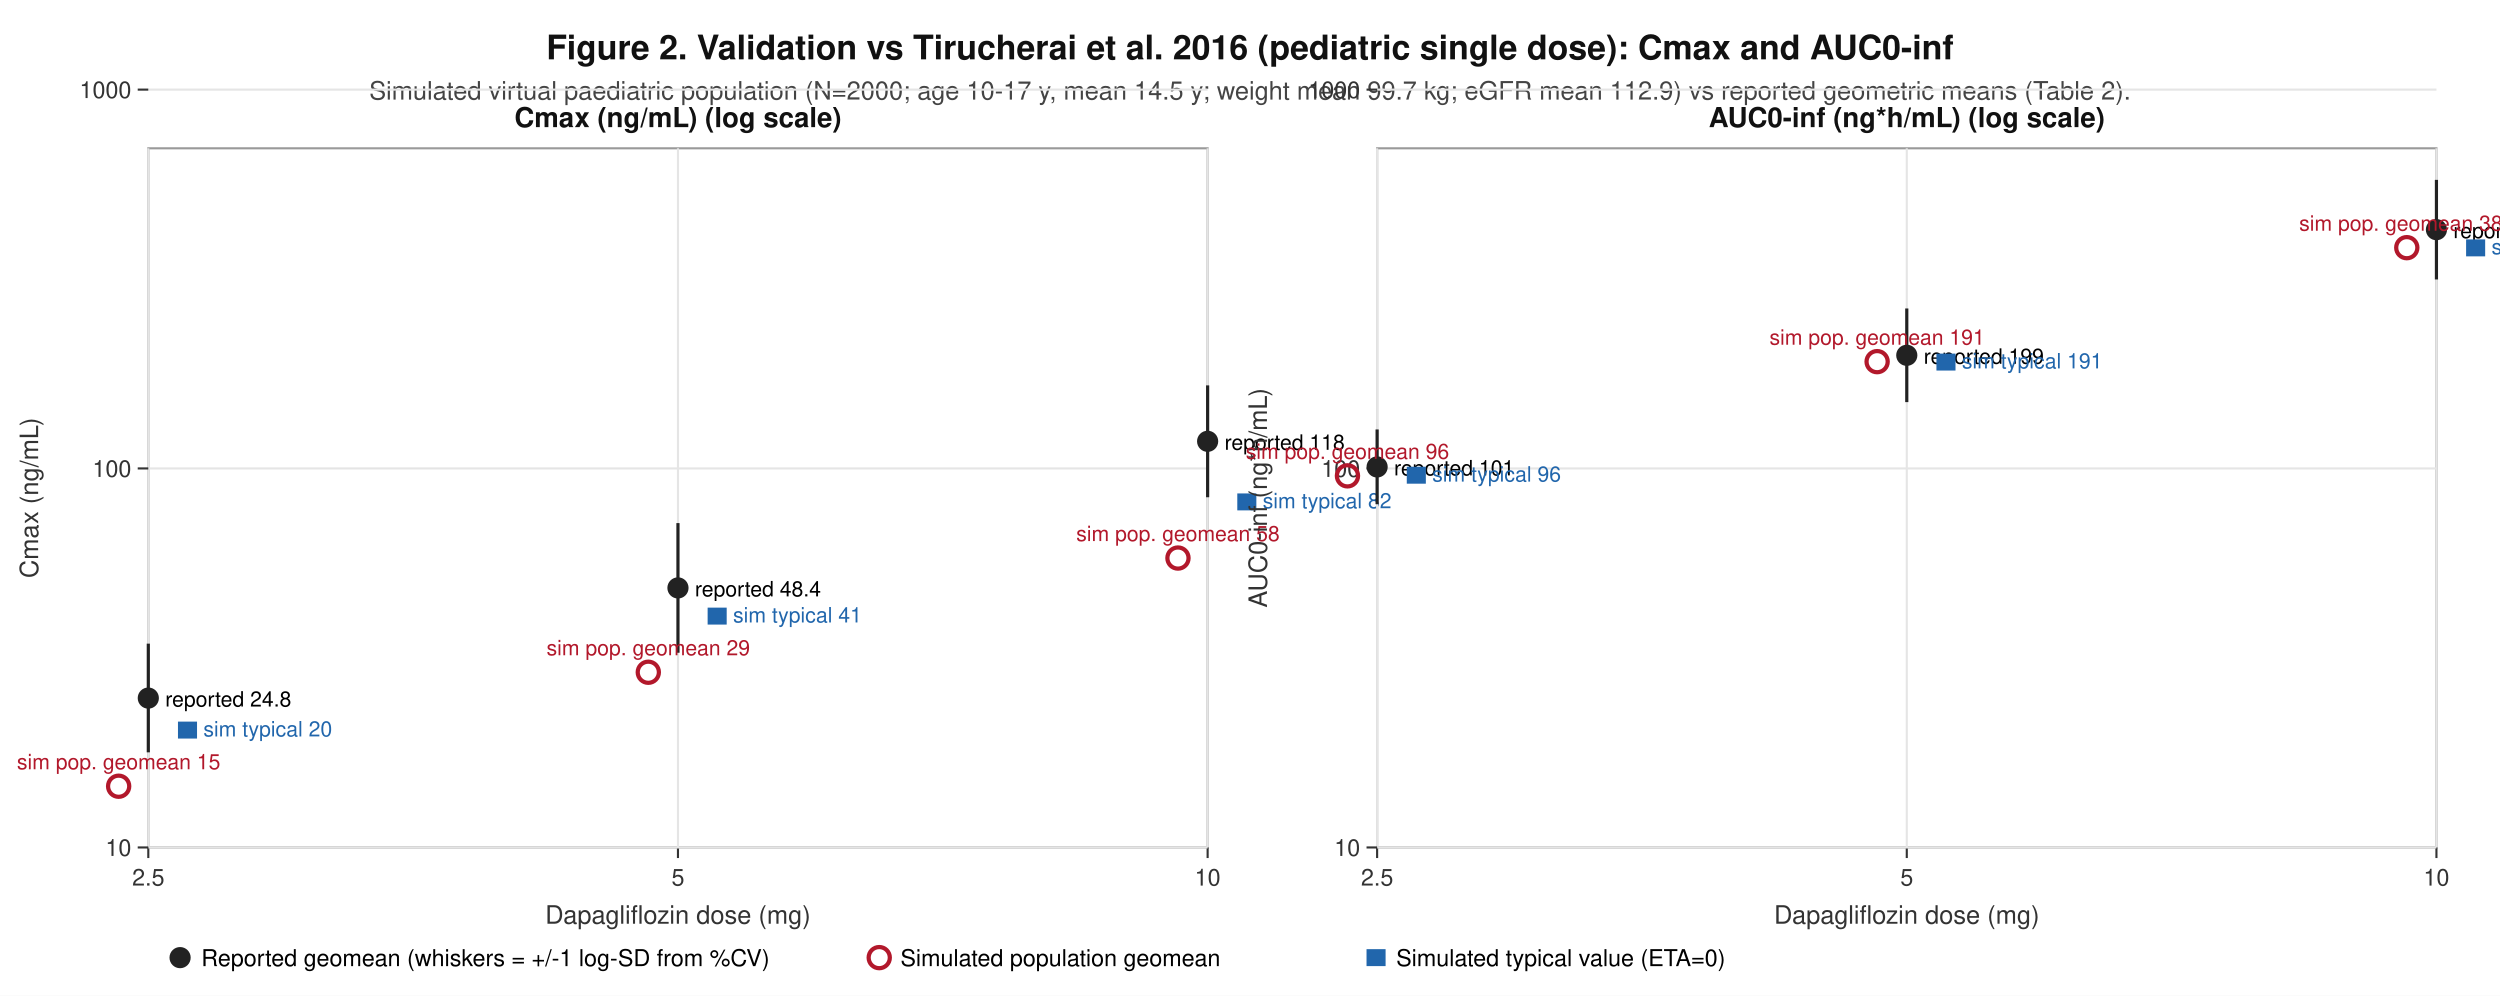
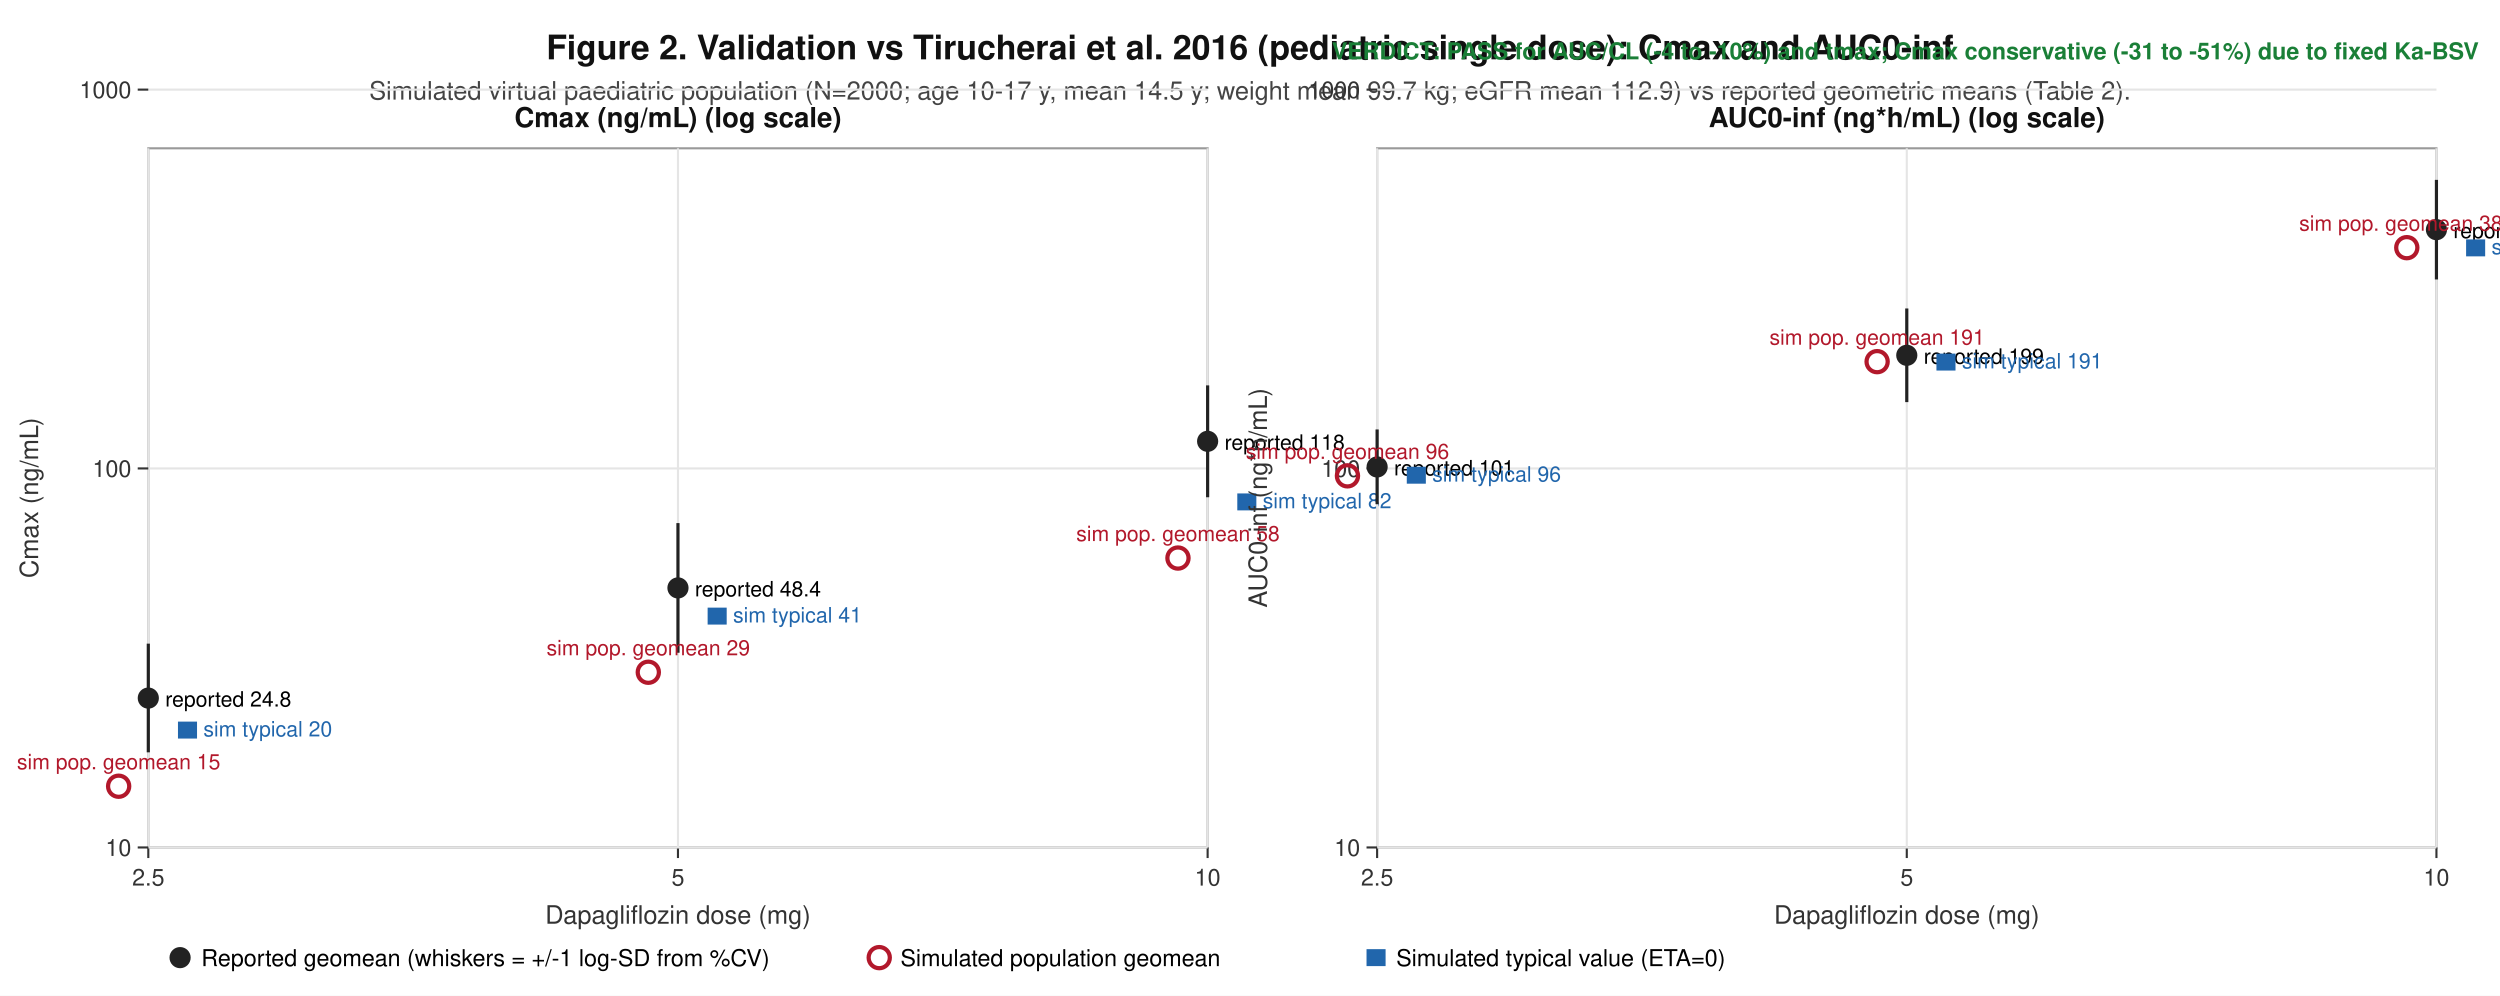
<svg xmlns="http://www.w3.org/2000/svg" width="1180" height="470" viewBox="0 0 1180 470" font-family="Helvetica, Arial, sans-serif">
  <rect width="1180" height="470" fill="white" />
  <text x="590" y="28" font-size="16" font-weight="bold" text-anchor="middle" fill="#111">Figure 2. Validation vs Tirucherai et al. 2016 (pediatric single dose): Cmax and AUC0-inf</text>
  <text x="590" y="47" font-size="12" text-anchor="middle" fill="#444">Simulated virtual paediatric population (N=2000; age 10-17 y, mean 14.5 y; weight mean 99.7 kg; eGFR mean 112.9) vs reported geometric means (Table 2).</text>
  <rect x="70" y="70" width="500" height="330" fill="none" stroke="#999" />
  <line x1="70.0" y1="70" x2="70.0" y2="400" stroke="#e5e5e5" />
  <line x1="70.0" y1="400" x2="70.0" y2="405" stroke="#333" />
  <text x="70.0" y="418" font-size="11" text-anchor="middle" fill="#333">2.5</text>
  <line x1="320.0" y1="70" x2="320.0" y2="400" stroke="#e5e5e5" />
  <line x1="320.0" y1="400" x2="320.0" y2="405" stroke="#333" />
  <text x="320.0" y="418" font-size="11" text-anchor="middle" fill="#333">5</text>
  <line x1="570.0" y1="70" x2="570.0" y2="400" stroke="#e5e5e5" />
  <line x1="570.0" y1="400" x2="570.0" y2="405" stroke="#333" />
  <text x="570.0" y="418" font-size="11" text-anchor="middle" fill="#333">10</text>
  <line x1="70" y1="400.0" x2="570" y2="400.0" stroke="#e5e5e5" />
  <line x1="65" y1="400.0" x2="70" y2="400.0" stroke="#333" />
  <text x="62" y="404.0" font-size="11" text-anchor="end" fill="#333">10</text>
  <line x1="70" y1="221.1" x2="570" y2="221.1" stroke="#e5e5e5" />
  <line x1="65" y1="221.1" x2="70" y2="221.1" stroke="#333" />
  <text x="62" y="225.1" font-size="11" text-anchor="end" fill="#333">100</text>
  <line x1="70" y1="42.3" x2="570" y2="42.3" stroke="#e5e5e5" />
  <line x1="65" y1="42.3" x2="70" y2="42.3" stroke="#333" />
  <text x="62" y="46.3" font-size="11" text-anchor="end" fill="#333">1000</text>
  <text x="320.0" y="60" font-size="13" font-weight="bold" text-anchor="middle" fill="#111">Cmax (ng/mL) (log scale)</text>
  <text x="320.0" y="436" font-size="12" text-anchor="middle" fill="#333">Dapagliflozin dose (mg)</text>
  <text x="18" y="235.0" font-size="12" text-anchor="middle" fill="#333" transform="rotate(-90 18 235.0)">Cmax (ng/mL)</text>
  <line x1="70.0" y1="355.1" x2="70.0" y2="303.8" stroke="#222" stroke-width="1.5" />
  <circle cx="70.0" cy="329.5" r="5" fill="#222" />
  <text x="78.0" y="333.5" font-size="10">reported 24.8</text>
  <circle cx="56.0" cy="371.1" r="5" fill="none" stroke="#b2182b" stroke-width="2" />
  <text x="56.0" y="363.1" font-size="10" text-anchor="middle" fill="#b2182b">sim pop. geomean 15</text>
  <rect x="84.0" y="340.6" width="9" height="8" fill="#2166ac" />
  <text x="96.0" y="347.6" font-size="10" fill="#2166ac">sim typical 20</text>
  <line x1="320.0" y1="308.1" x2="320.0" y2="246.9" stroke="#222" stroke-width="1.5" />
  <circle cx="320.0" cy="277.5" r="5" fill="#222" />
  <text x="328.0" y="281.5" font-size="10">reported 48.4</text>
  <circle cx="306.0" cy="317.3" r="5" fill="none" stroke="#b2182b" stroke-width="2" />
  <text x="306.0" y="309.3" font-size="10" text-anchor="middle" fill="#b2182b">sim pop. geomean 29</text>
  <rect x="334.0" y="286.8" width="9" height="8" fill="#2166ac" />
  <text x="346.0" y="293.8" font-size="10" fill="#2166ac">sim typical 41</text>
  <line x1="570.0" y1="234.7" x2="570.0" y2="181.9" stroke="#222" stroke-width="1.5" />
  <circle cx="570.0" cy="208.3" r="5" fill="#222" />
  <text x="578.0" y="212.3" font-size="10">reported 118</text>
  <circle cx="556.0" cy="263.4" r="5" fill="none" stroke="#b2182b" stroke-width="2" />
  <text x="556.0" y="255.4" font-size="10" text-anchor="middle" fill="#b2182b">sim pop. geomean 58</text>
  <rect x="584.0" y="232.9" width="9" height="8" fill="#2166ac" />
  <text x="596.0" y="239.9" font-size="10" fill="#2166ac">sim typical 82</text>
  <rect x="650" y="70" width="500" height="330" fill="none" stroke="#999" />
  <line x1="650.0" y1="70" x2="650.0" y2="400" stroke="#e5e5e5" />
  <line x1="650.0" y1="400" x2="650.0" y2="405" stroke="#333" />
  <text x="650.0" y="418" font-size="11" text-anchor="middle" fill="#333">2.5</text>
  <line x1="900.0" y1="70" x2="900.0" y2="400" stroke="#e5e5e5" />
  <line x1="900.0" y1="400" x2="900.0" y2="405" stroke="#333" />
  <text x="900.0" y="418" font-size="11" text-anchor="middle" fill="#333">5</text>
  <line x1="1150.0" y1="70" x2="1150.0" y2="400" stroke="#e5e5e5" />
  <line x1="1150.0" y1="400" x2="1150.0" y2="405" stroke="#333" />
  <text x="1150.0" y="418" font-size="11" text-anchor="middle" fill="#333">10</text>
  <line x1="650" y1="400.0" x2="1150" y2="400.0" stroke="#e5e5e5" />
  <line x1="645" y1="400.0" x2="650" y2="400.0" stroke="#333" />
  <text x="642" y="404.0" font-size="11" text-anchor="end" fill="#333">10</text>
  <line x1="650" y1="221.1" x2="1150" y2="221.1" stroke="#e5e5e5" />
  <line x1="645" y1="221.1" x2="650" y2="221.1" stroke="#333" />
  <text x="642" y="225.1" font-size="11" text-anchor="end" fill="#333">100</text>
  <line x1="650" y1="42.3" x2="1150" y2="42.3" stroke="#e5e5e5" />
  <line x1="645" y1="42.3" x2="650" y2="42.3" stroke="#333" />
  <text x="642" y="46.3" font-size="11" text-anchor="end" fill="#333">1000</text>
  <text x="900.0" y="60" font-size="13" font-weight="bold" text-anchor="middle" fill="#111">AUC0-inf (ng*h/mL) (log scale)</text>
  <text x="900.0" y="436" font-size="12" text-anchor="middle" fill="#333">Dapagliflozin dose (mg)</text>
  <text x="598" y="235.0" font-size="12" text-anchor="middle" fill="#333" transform="rotate(-90 598 235.0)">AUC0-inf (ng*h/mL)</text>
  <line x1="650.0" y1="238.0" x2="650.0" y2="202.7" stroke="#222" stroke-width="1.5" />
  <circle cx="650.0" cy="220.4" r="5" fill="#222" />
  <text x="658.0" y="224.4" font-size="10">reported 101</text>
  <circle cx="636.0" cy="224.6" r="5" fill="none" stroke="#b2182b" stroke-width="2" />
  <text x="636.0" y="216.6" font-size="10" text-anchor="middle" fill="#b2182b">sim pop. geomean 96</text>
  <rect x="664.0" y="220.3" width="9" height="8" fill="#2166ac" />
  <text x="676.0" y="227.3" font-size="10" fill="#2166ac">sim typical 96</text>
  <line x1="900.0" y1="189.8" x2="900.0" y2="145.6" stroke="#222" stroke-width="1.5" />
  <circle cx="900.0" cy="167.7" r="5" fill="#222" />
  <text x="908.0" y="171.7" font-size="10">reported 199</text>
  <circle cx="886.0" cy="170.7" r="5" fill="none" stroke="#b2182b" stroke-width="2" />
  <text x="886.0" y="162.7" font-size="10" text-anchor="middle" fill="#b2182b">sim pop. geomean 191</text>
  <rect x="914.0" y="166.9" width="9" height="8" fill="#2166ac" />
  <text x="926.0" y="173.9" font-size="10" fill="#2166ac">sim typical 191</text>
  <line x1="1150.0" y1="131.9" x2="1150.0" y2="84.9" stroke="#222" stroke-width="1.5" />
  <circle cx="1150.0" cy="108.4" r="5" fill="#222" />
  <text x="1158.0" y="112.4" font-size="10">reported 427</text>
  <circle cx="1136.0" cy="116.9" r="5" fill="none" stroke="#b2182b" stroke-width="2" />
  <text x="1136.0" y="108.9" font-size="10" text-anchor="middle" fill="#b2182b">sim pop. geomean 383</text>
  <rect x="1164.0" y="113.0" width="9" height="8" fill="#2166ac" />
  <text x="1176.0" y="120.0" font-size="10" fill="#2166ac">sim typical 382</text>
  <circle cx="85" cy="452" r="5" fill="#222" />
  <text x="95" y="456" font-size="11">Reported geomean (whiskers = +/-1 log-SD from %CV)</text>
  <circle cx="415" cy="452" r="5" fill="none" stroke="#b2182b" stroke-width="2" />
  <text x="425" y="456" font-size="11">Simulated population geomean</text>
  <rect x="645" y="448" width="9" height="8" fill="#2166ac" />
  <text x="659" y="456" font-size="11">Simulated typical value (ETA=0)</text>
+   <text x="1170" y="28" font-size="11" font-weight="bold" text-anchor="end" fill="#1a7f37">VERDICT: PASS for AUC/CL (-4 to -10%) and tmax; Cmax conservative (-31 to -51%) due to fixed Ka-BSV</text>
</svg>
